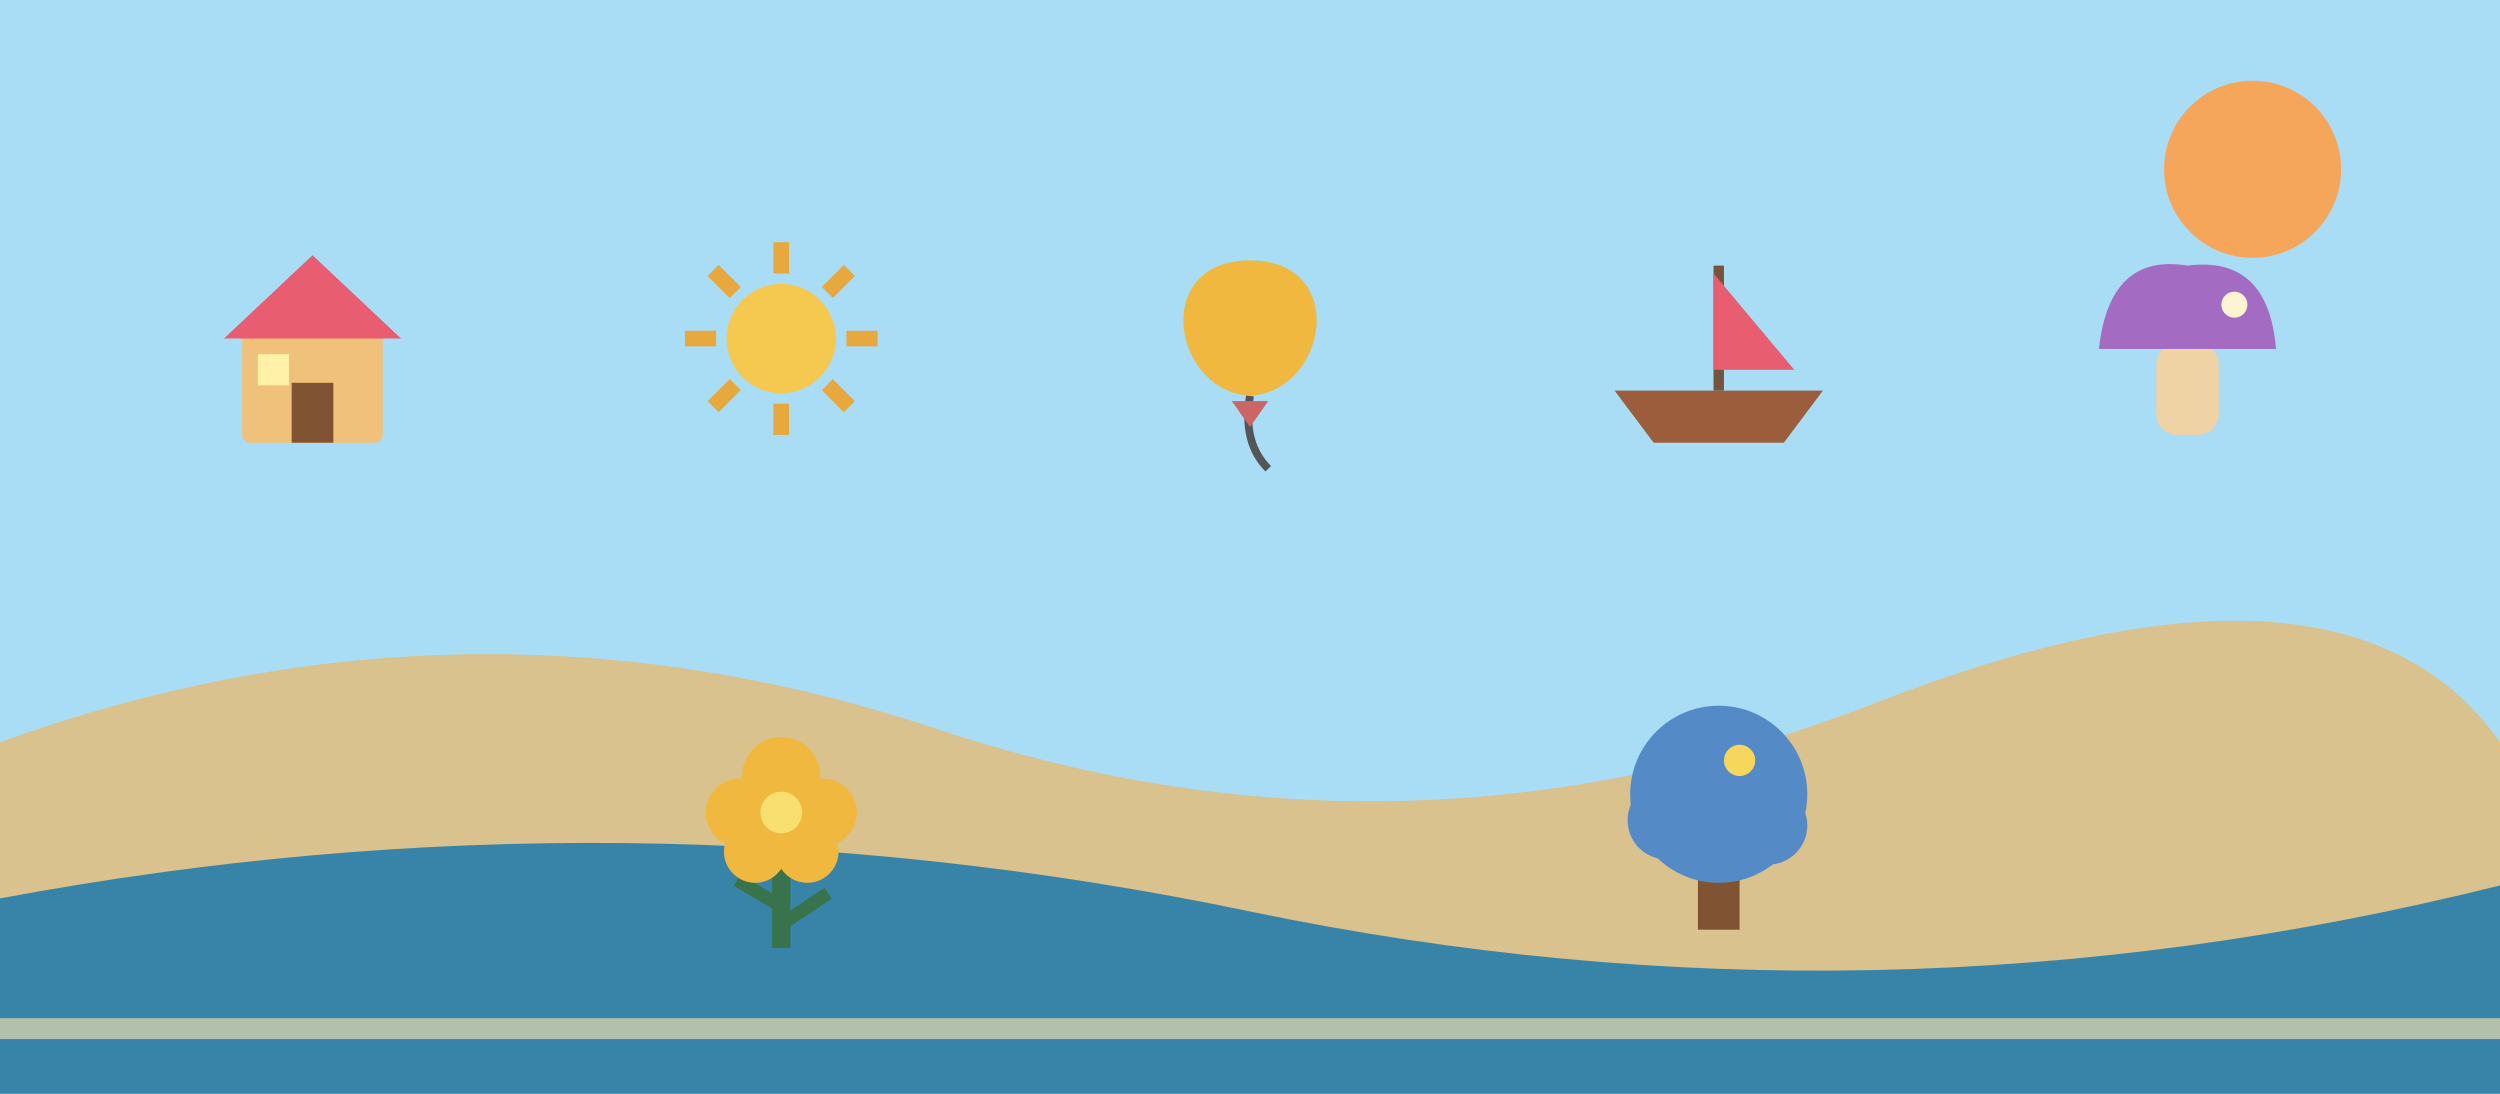
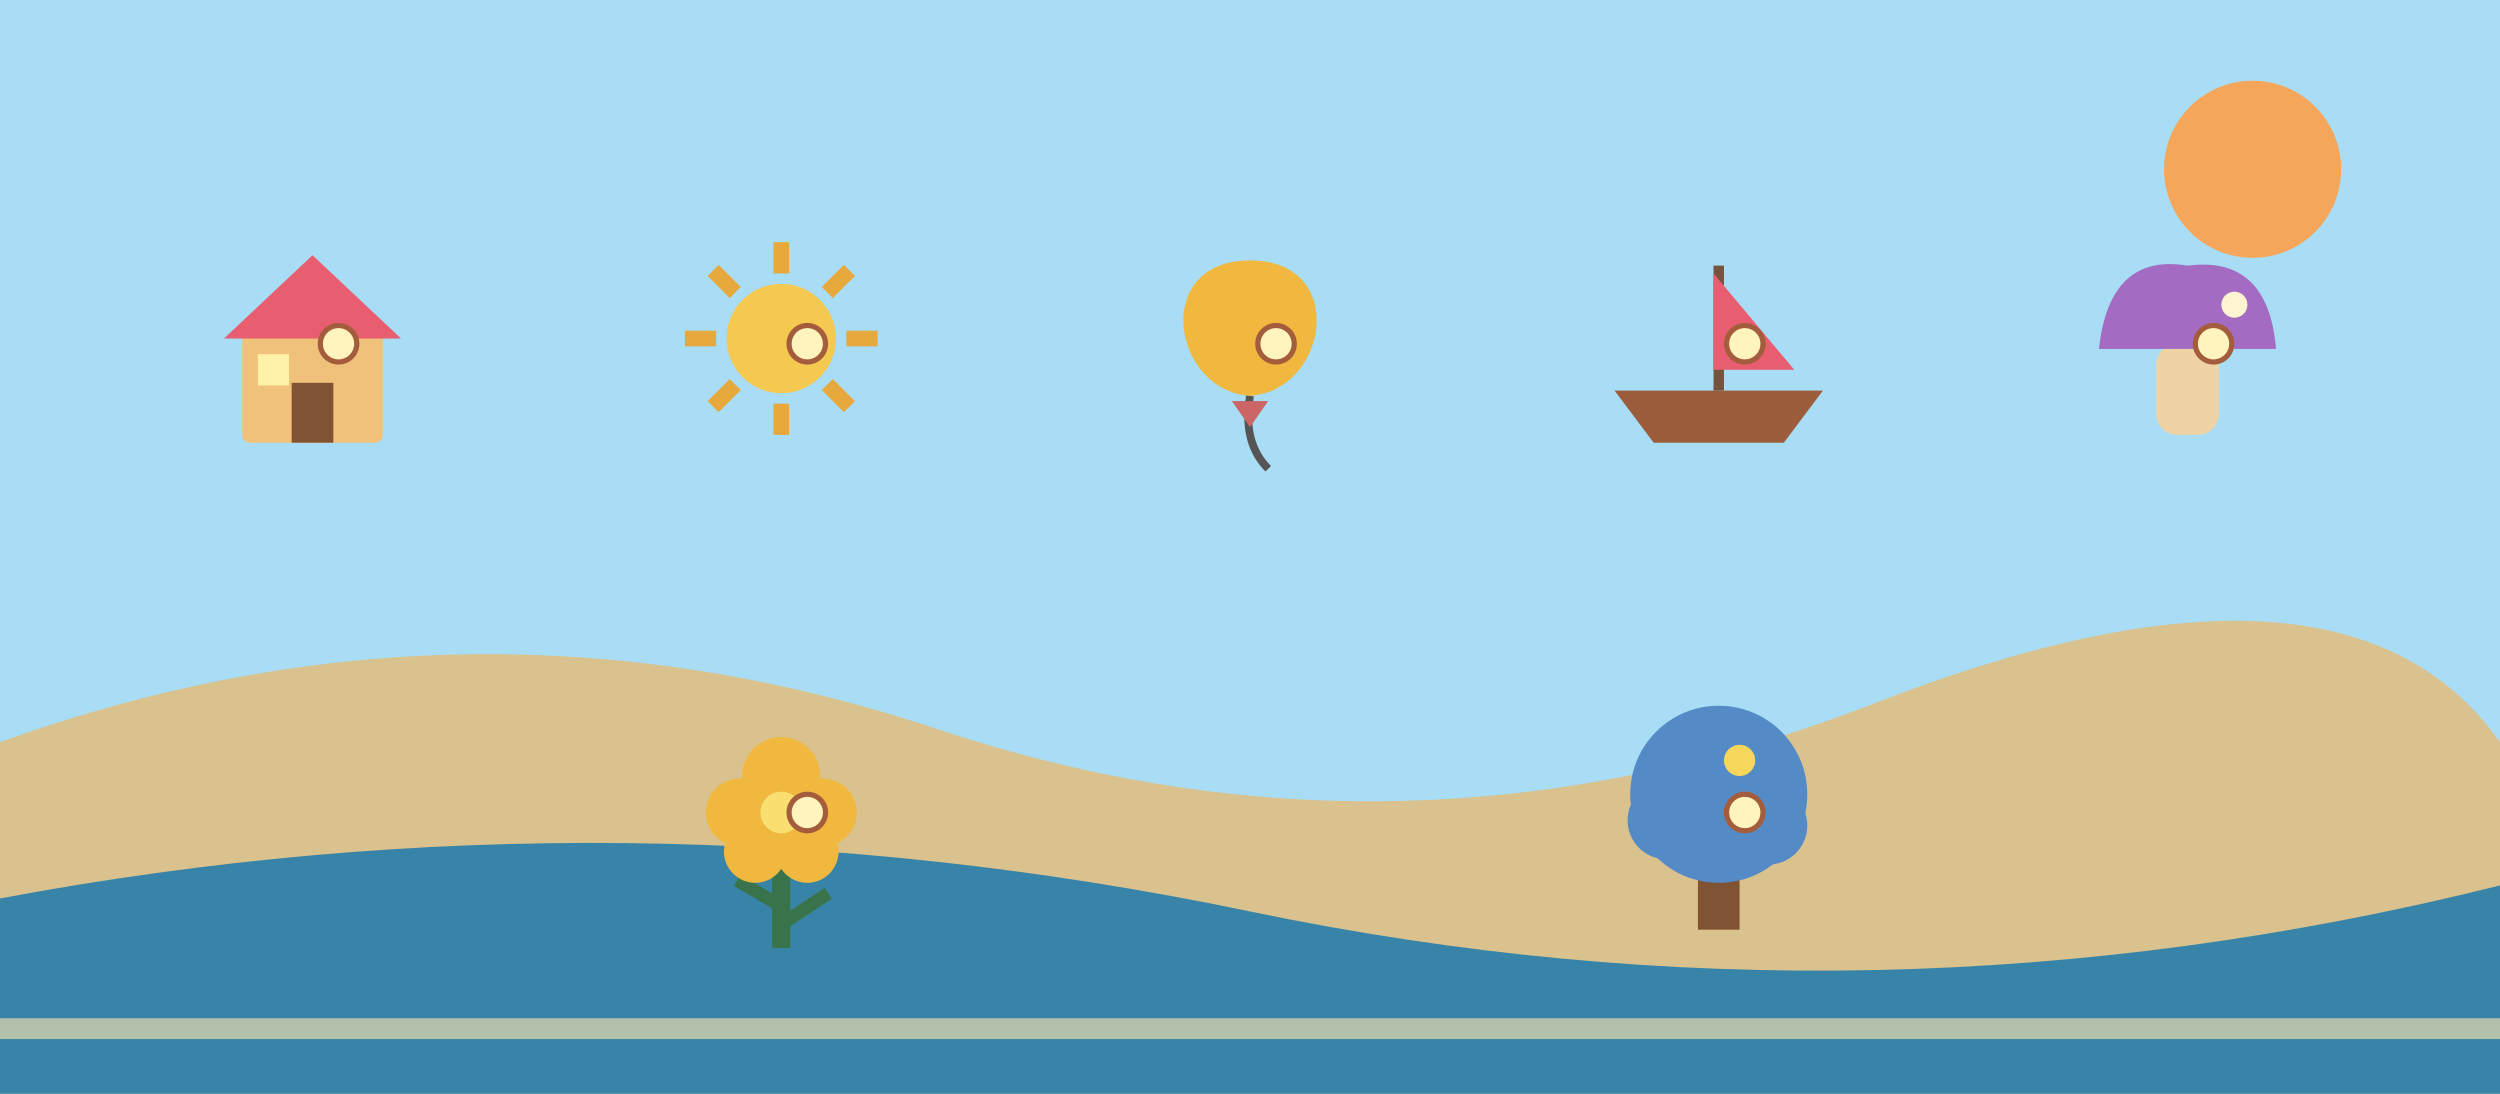
<svg xmlns="http://www.w3.org/2000/svg" width="960" height="420" viewBox="0 0 960 420">
  <rect width="960" height="420" fill="#a8ddf5" />
  <circle cx="865" cy="65" r="34" fill="#f5a65b" />
  <path d="M0 285 Q180 220 360 280T720 270T960 285V420H0Z" fill="#d9c28d" />
  <path d="M0 345 Q240 300 480 350T960 340V420H0Z" fill="#3784a8" />
  <g>
    <rect x="93" y="127" width="54" height="43" rx="3" fill="#f0c17a" />
    <path d="M86 130L120 98L154 130Z" fill="#e85e70" />
    <rect x="112" y="147" width="16" height="23" fill="#805333" />
    <rect x="99" y="136" width="12" height="12" fill="#fff1a8" />
  </g>
  <g>
    <g stroke="#e7a83d" stroke-width="6">
      <path d="M325 130L337 130" />
      <path d="M317.678 147.678L326.163 156.163" />
      <path d="M300 155L300 167" />
      <path d="M282.322 147.678L273.837 156.163" />
      <path d="M275 130L263 130" />
      <path d="M282.322 112.322L273.837 103.837" />
      <path d="M300 105L300 93" />
      <path d="M317.678 112.322L326.163 103.837" />
    </g>
    <circle cx="300" cy="130" r="21" fill="#f5c94f" />
  </g>
  <g>
    <path d="M480 152q-3 18 7 28" stroke="#555" stroke-width="3" fill="none" />
    <path d="M480 100C442 100 450 150 480 152C510 150 518 100 480 100" fill="#f0b83e" />
    <path d="M473 154l7 10 7-10" fill="#c66" />
  </g>
  <g>
    <path d="M620 150h80l-15 20h-50Z" fill="#9b5d3b" />
    <path d="M660 102v48" stroke="#76533c" stroke-width="4" />
    <path d="M658 105L658 142L689 142Z" fill="#e85e70" />
  </g>
  <g>
    <rect x="828" y="132" width="24" height="35" rx="8" fill="#f0d3a4" />
    <path d="M806 134Q810 97 840 102Q871 98 874 134Z" fill="#a36cc2" />
    <circle cx="858" cy="117" r="5" fill="#fff4d1" />
  </g>
  <g>
    <path d="M300 330v34" stroke="#39734b" stroke-width="7" />
    <path d="M300 348l-17 -10m17 17l18 -12" stroke="#39734b" stroke-width="5" />
    <g fill="#f0b83e">
      <circle cx="300" cy="298" r="15" />
      <circle cx="284" cy="312" r="13" />
      <circle cx="316" cy="312" r="13" />
      <circle cx="290" cy="327" r="12" />
      <circle cx="310" cy="327" r="12" />
    </g>
    <circle cx="300" cy="312" r="8" fill="#f8df70" />
  </g>
  <g>
    <rect x="652" y="315" width="16" height="42" fill="#805333" />
    <circle cx="660" cy="305" r="34" fill="#548bc7" />
    <circle cx="640" cy="315" r="15" fill="#548bc7" />
    <circle cx="679" cy="317" r="15" fill="#548bc7" />
    <circle cx="668" cy="292" r="6" fill="#f6d75c" />
  </g>
  <path d="M0 395H960" stroke="#f6e2ad" stroke-width="8" opacity=".65" />
+   <circle cx="130" cy="132" r="7" fill="#fff4bd" stroke="#a45d3c" stroke-width="2" />
+   <circle cx="310" cy="132" r="7" fill="#fff4bd" stroke="#a45d3c" stroke-width="2" />
+   <circle cx="490" cy="132" r="7" fill="#fff4bd" stroke="#a45d3c" stroke-width="2" />
+   <circle cx="670" cy="132" r="7" fill="#fff4bd" stroke="#a45d3c" stroke-width="2" />
+   <circle cx="850" cy="132" r="7" fill="#fff4bd" stroke="#a45d3c" stroke-width="2" />
+   <circle cx="310" cy="312" r="7" fill="#fff4bd" stroke="#a45d3c" stroke-width="2" />
+   <circle cx="670" cy="312" r="7" fill="#fff4bd" stroke="#a45d3c" stroke-width="2" />
</svg>
